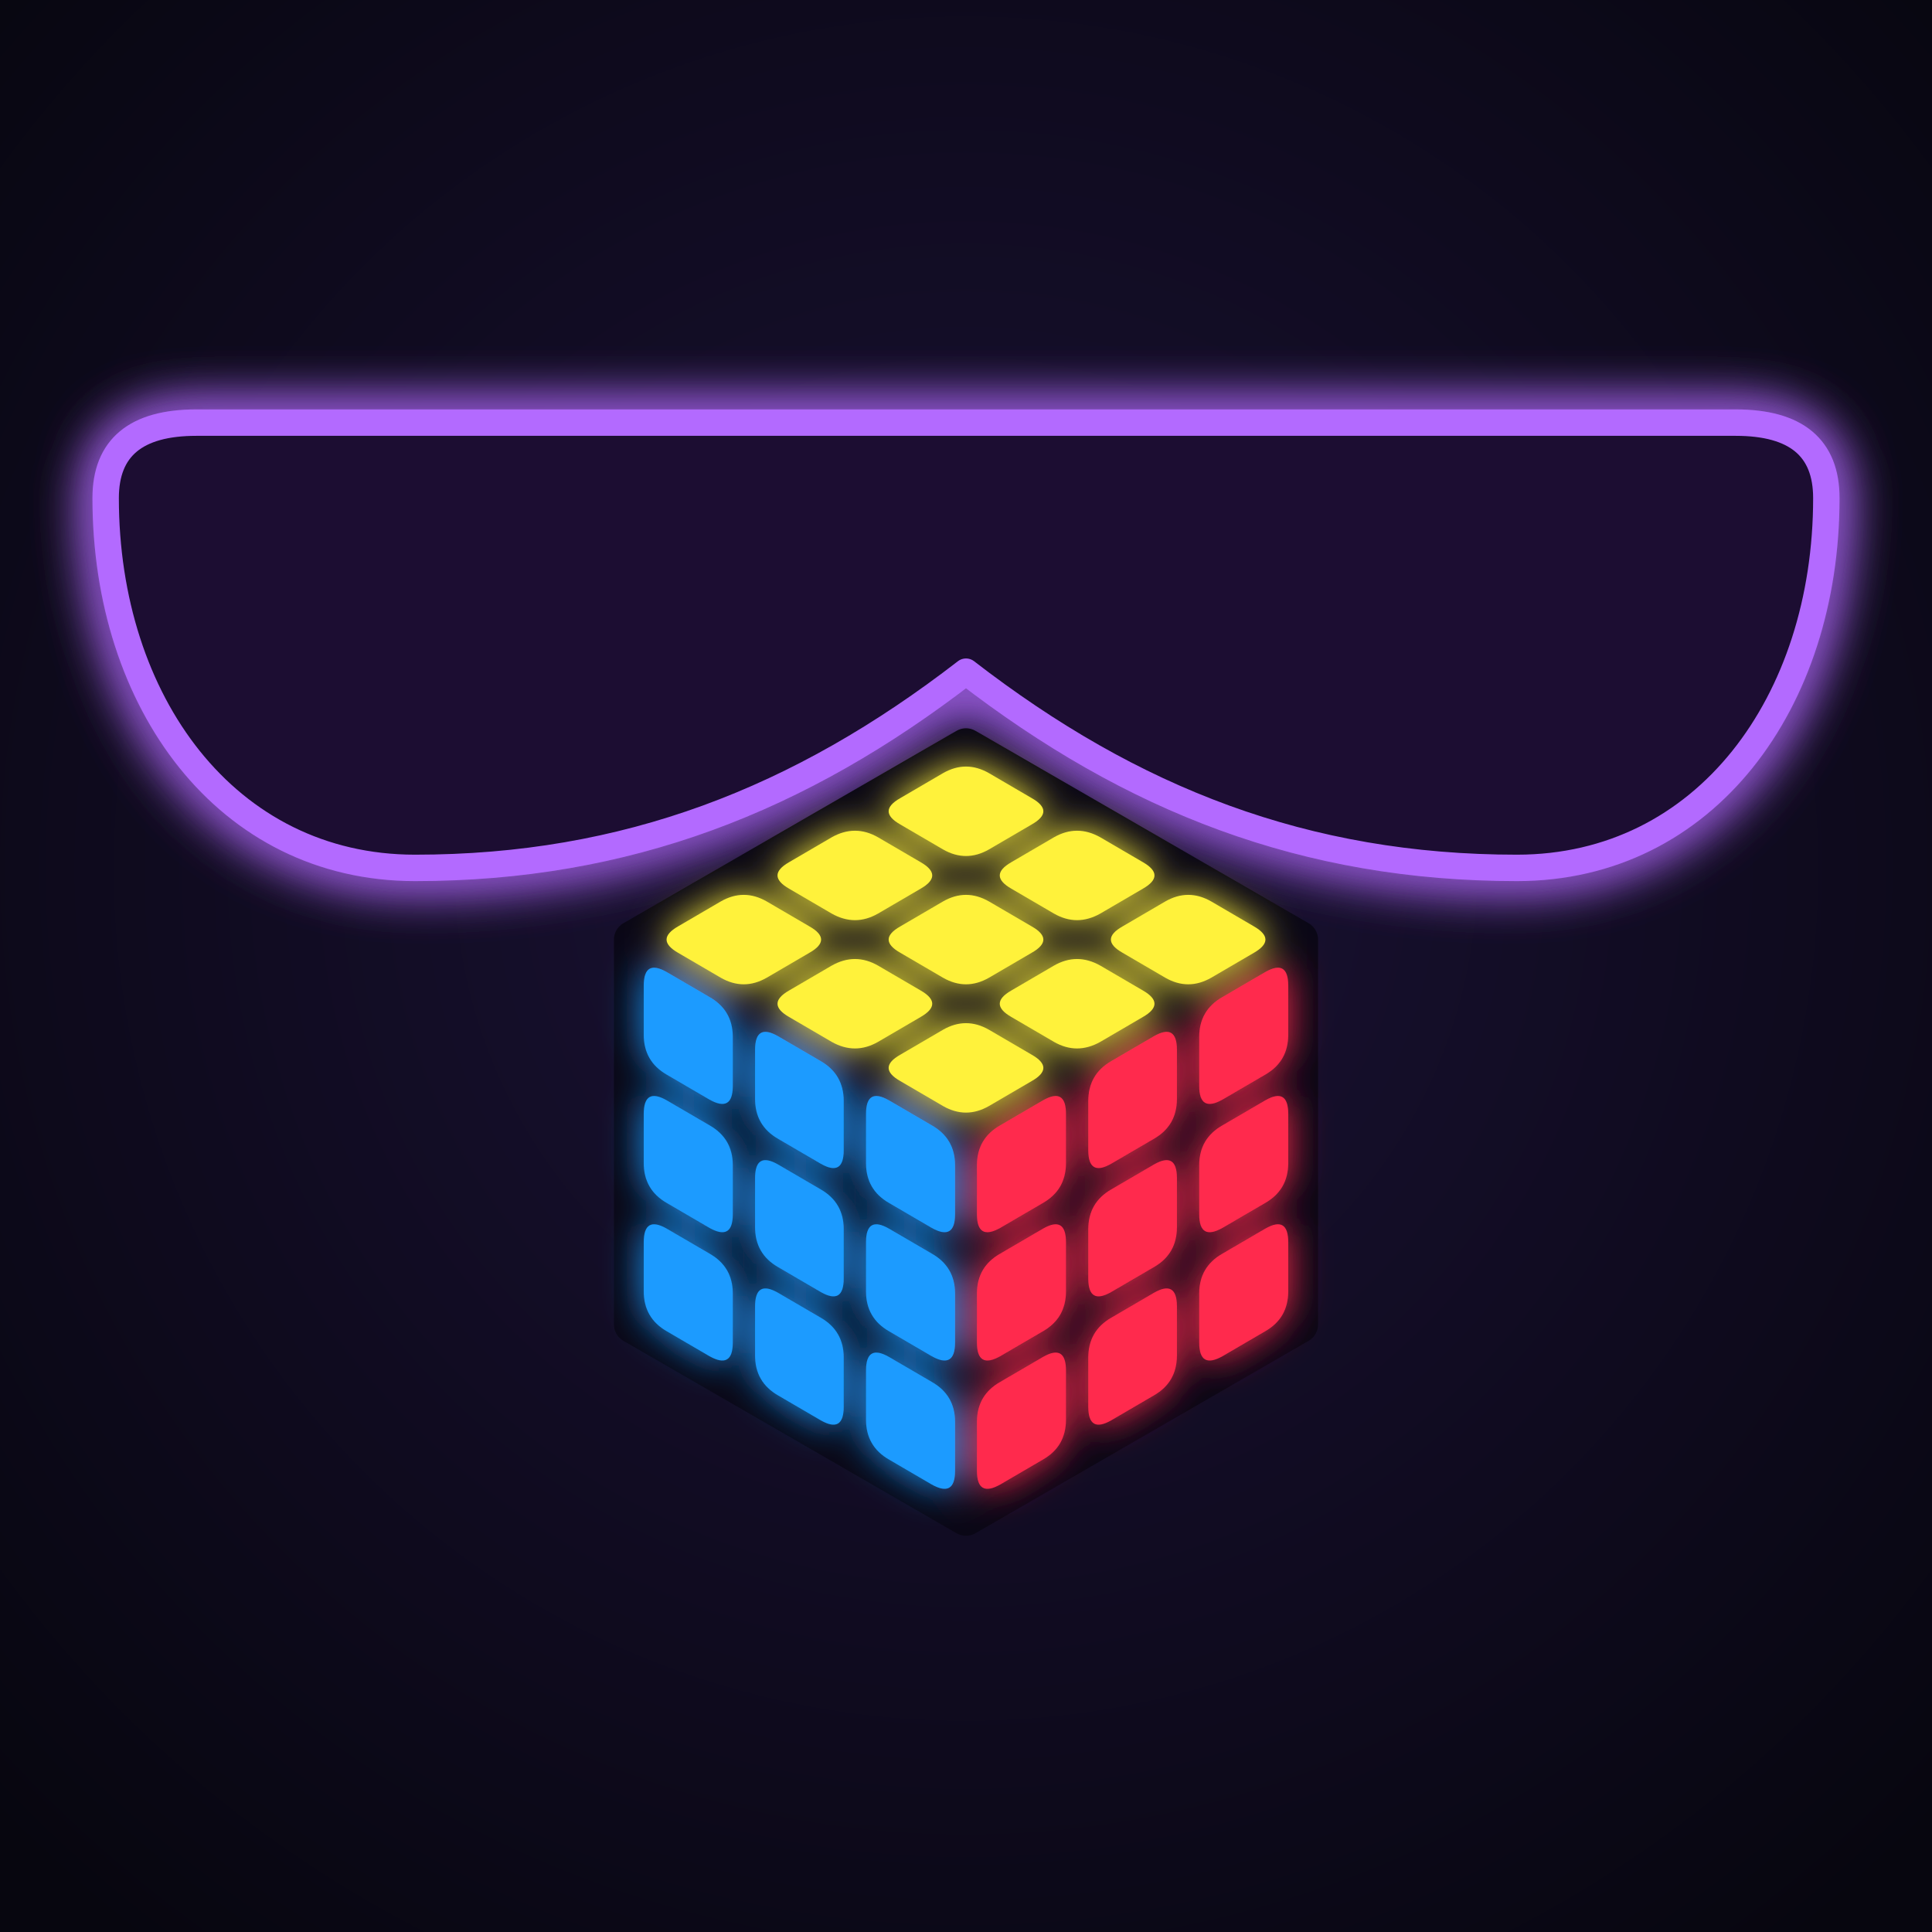
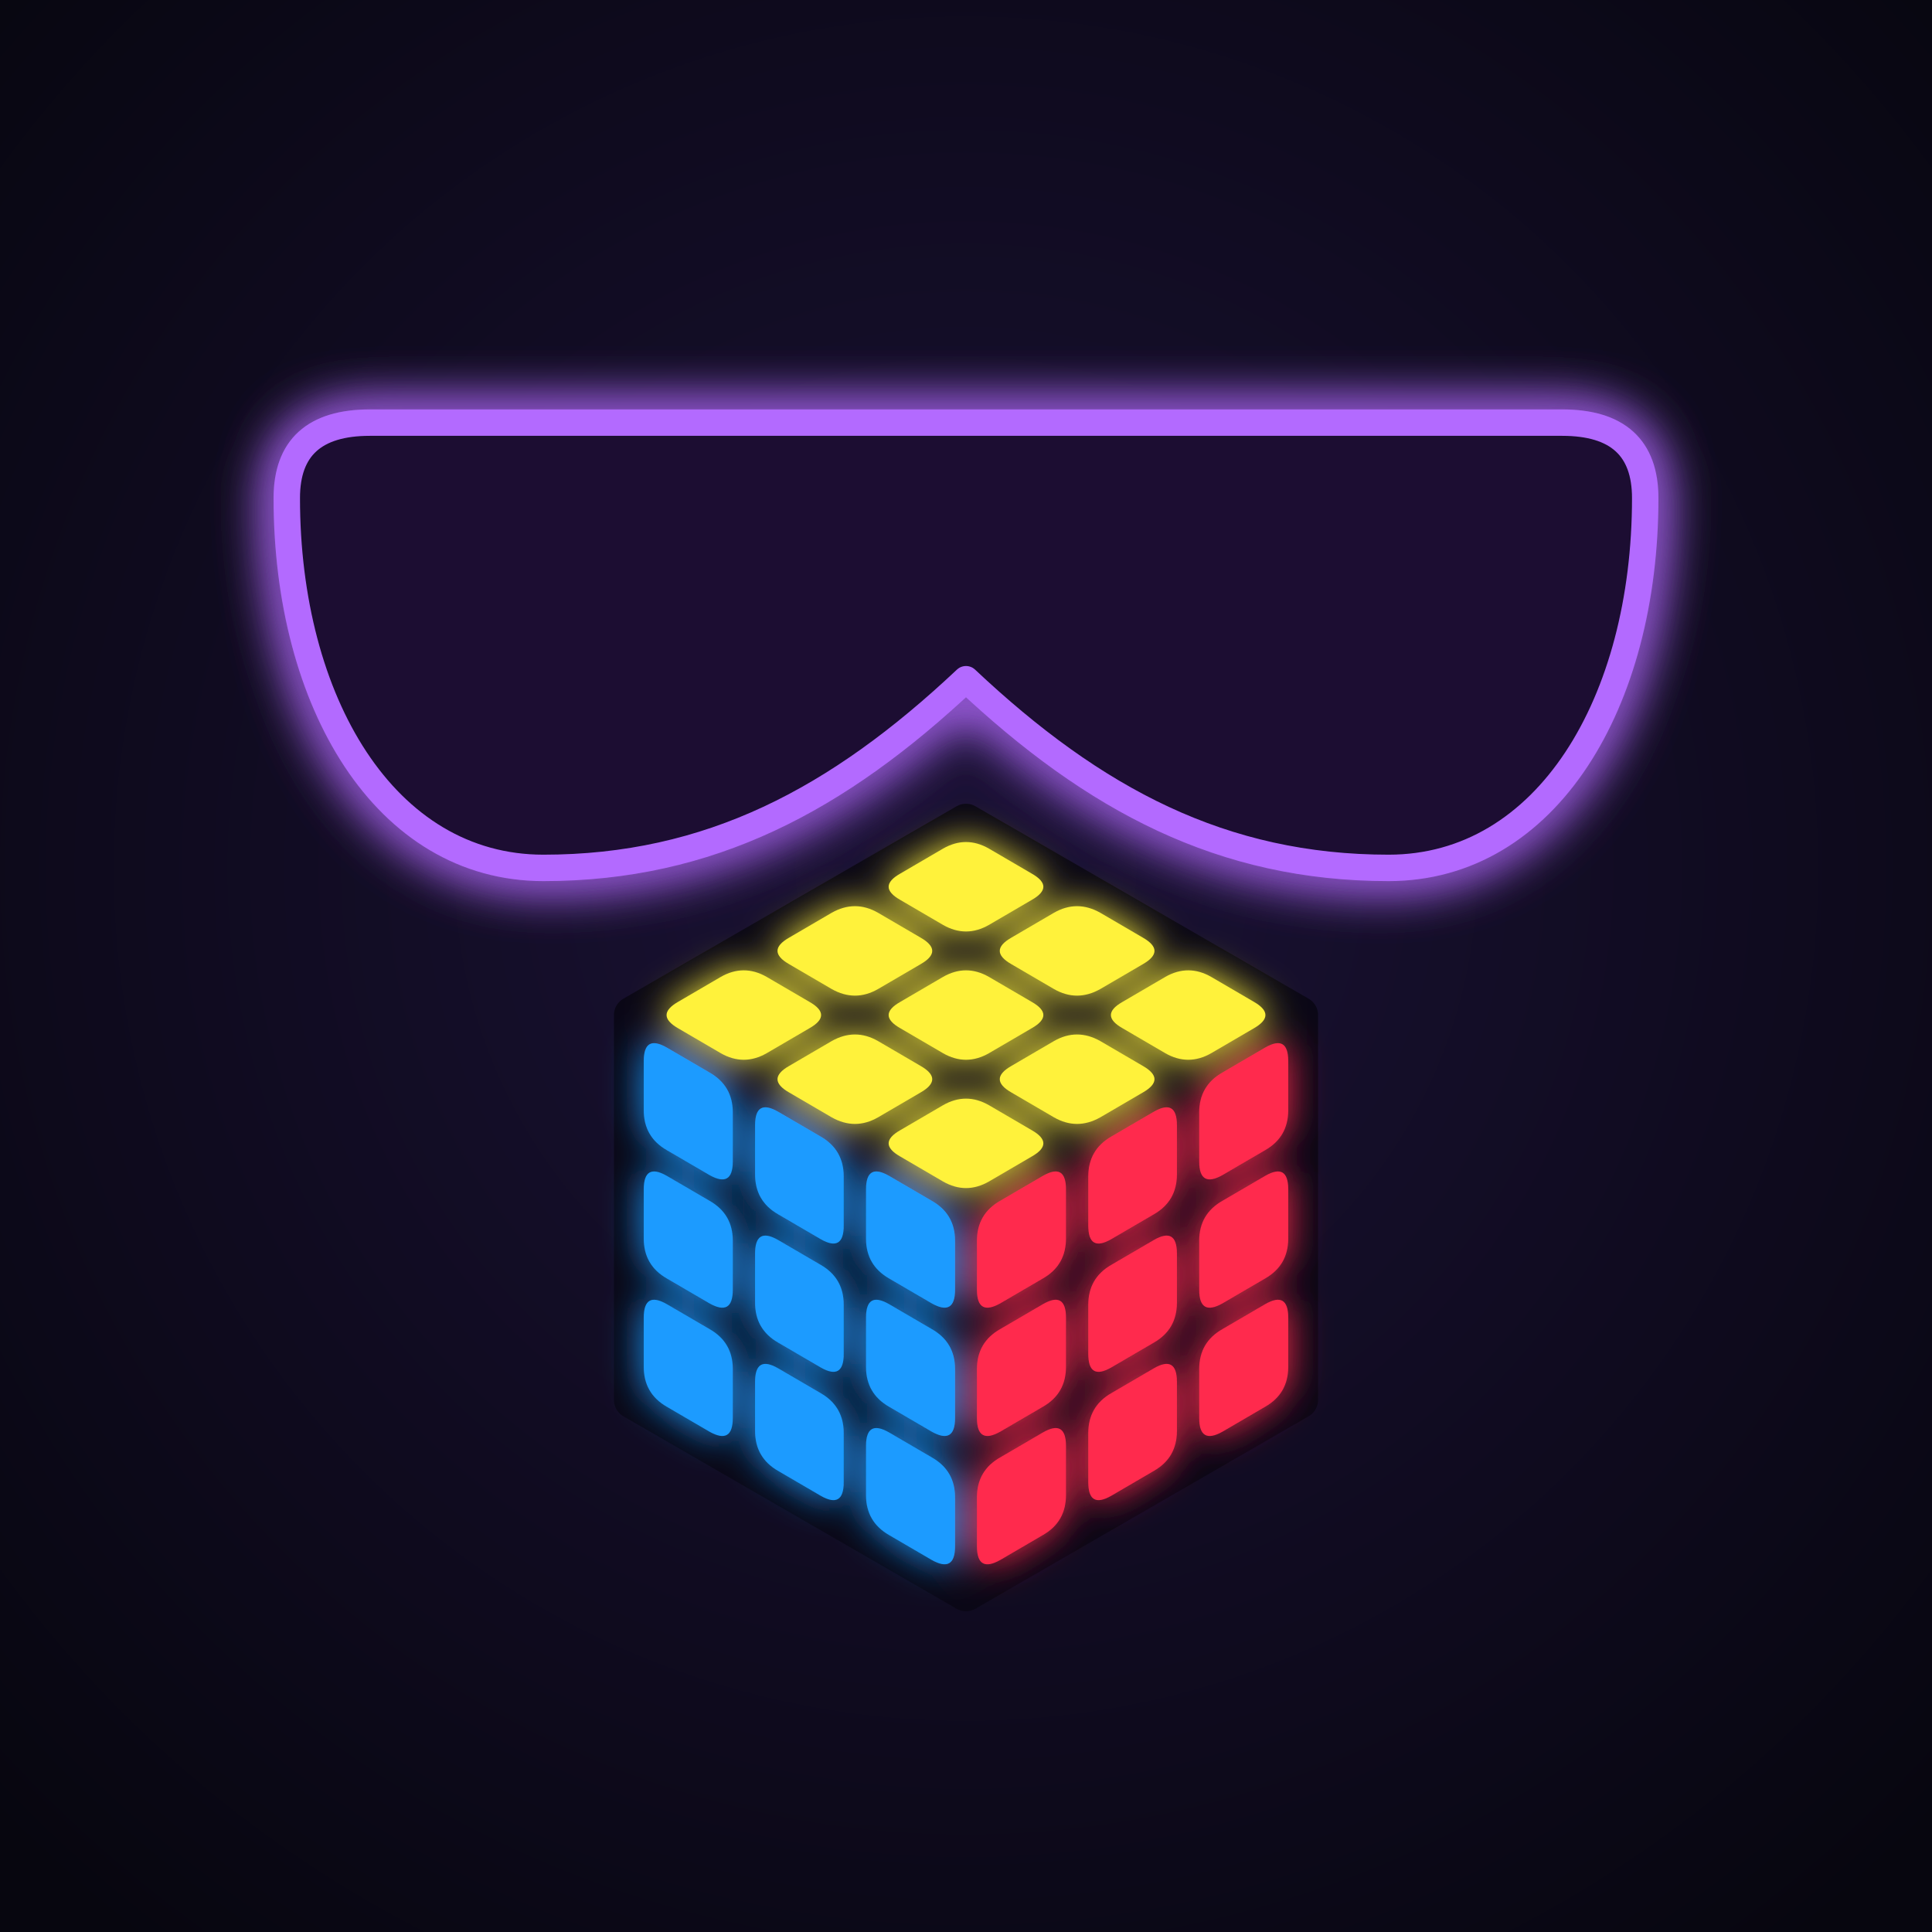
<svg xmlns="http://www.w3.org/2000/svg" viewBox="0 0 512 512" width="512" height="512">
  <defs>
    <radialGradient id="bg" cx="50%" cy="45%" r="70%">
      <stop offset="0" stop-color="#1b1236" />
      <stop offset="1" stop-color="#07060f" />
    </radialGradient>
    <filter id="glow" x="-30%" y="-30%" width="160%" height="160%">
      <feGaussianBlur stdDeviation="7" result="b" />
      <feMerge>
        <feMergeNode in="b" />
        <feMergeNode in="b" />
        <feMergeNode in="SourceGraphic" />
      </feMerge>
    </filter>
    <filter id="glow2" x="-30%" y="-30%" width="160%" height="160%">
      <feGaussianBlur stdDeviation="5" result="b" />
      <feMerge>
        <feMergeNode in="b" />
        <feMergeNode in="SourceGraphic" />
      </feMerge>
    </filter>
  </defs>
  <rect width="512" height="512" fill="url(#bg)" />
  <g transform="translate(256 256) scale(1.0) translate(-256 -256)">
    <g filter="url(#glow)" fill="none" stroke="#b36bff" stroke-width="7" stroke-linejoin="round" stroke-linecap="round">
-       <path d="M52 112 H 460 Q 484 112 484 132 C 484 186, 452 230, 402 230 C 346 230, 300 212, 256 178 C 212 212, 166 230, 110 230 C 60 230, 28 186, 28 132 Q 28 112 52 112 Z" fill="#1a0f33" />
+       <path d="M98 112 H 414 Q 436 112 436 132 C 436 186, 410 230, 368 230 C 324 230, 290 212, 256 180 C 222 212, 188 230, 144 230 C 102 230, 76 186, 76 132 Q 76 112 98 112 Z" fill="#1a0f33" />
    </g>
-     <path d="M256.0 198.0 L344.3 249.0 L344.3 351.0 L256.0 402.0 L167.7 351.0 L167.7 249.0 Z" fill="#0a0716" stroke="#0a0716" stroke-width="10" stroke-linejoin="round" />
+     <path d="M256.0 218.0 L344.3 269.0 L344.3 371.0 L256.0 422.0 L167.7 371.0 L167.7 269.0 Z" fill="#0a0716" stroke="#0a0716" stroke-width="10" stroke-linejoin="round" />
    <g filter="url(#glow2)">
-       <path d="M249.9 204.9 Q256.0 201.4 262.1 204.9 L273.4 211.5 Q279.6 215.0 273.4 218.5 L262.1 225.1 Q256.0 228.6 249.9 225.1 L238.6 218.5 Q232.4 215.0 238.6 211.5 Z" fill="#fff23a" />
-       <path d="M279.3 221.9 Q285.4 218.4 291.6 221.9 L302.9 228.5 Q309.0 232.0 302.9 235.5 L291.6 242.1 Q285.4 245.6 279.3 242.1 L268.0 235.5 Q261.9 232.0 268.0 228.5 Z" fill="#fff23a" />
-       <path d="M308.8 238.9 Q314.9 235.4 321.0 238.9 L332.3 245.5 Q338.4 249.0 332.3 252.5 L321.0 259.1 Q314.9 262.6 308.8 259.1 L297.5 252.5 Q291.3 249.0 297.5 245.5 Z" fill="#fff23a" />
-       <path d="M220.4 221.9 Q226.6 218.4 232.7 221.9 L244.0 228.5 Q250.1 232.0 244.0 235.5 L232.7 242.1 Q226.6 245.6 220.4 242.1 L209.1 235.5 Q203.0 232.0 209.1 228.5 Z" fill="#fff23a" />
-       <path d="M249.9 238.9 Q256.0 235.4 262.1 238.9 L273.4 245.5 Q279.6 249.0 273.4 252.5 L262.1 259.1 Q256.0 262.6 249.9 259.1 L238.6 252.5 Q232.4 249.0 238.6 245.5 Z" fill="#fff23a" />
-       <path d="M279.3 255.9 Q285.4 252.4 291.6 255.9 L302.9 262.5 Q309.0 266.0 302.9 269.5 L291.6 276.1 Q285.4 279.6 279.3 276.1 L268.0 269.5 Q261.9 266.0 268.0 262.5 Z" fill="#fff23a" />
-       <path d="M191.0 238.9 Q197.1 235.4 203.2 238.9 L214.5 245.5 Q220.7 249.0 214.5 252.5 L203.2 259.1 Q197.1 262.6 191.0 259.1 L179.7 252.5 Q173.6 249.0 179.7 245.5 Z" fill="#fff23a" />
-       <path d="M220.4 255.9 Q226.6 252.4 232.7 255.9 L244.0 262.5 Q250.1 266.0 244.0 269.5 L232.7 276.1 Q226.6 279.6 220.4 276.1 L209.1 269.5 Q203.0 266.0 209.1 262.5 Z" fill="#fff23a" />
-       <path d="M249.9 272.9 Q256.0 269.4 262.1 272.9 L273.4 279.5 Q279.6 283.0 273.4 286.5 L262.1 293.1 Q256.0 296.6 249.9 293.1 L238.6 286.5 Q232.4 283.0 238.6 279.5 Z" fill="#fff23a" />
-       <path d="M170.6 261.2 Q170.6 254.1 176.7 257.6 L188.0 264.2 Q194.2 267.7 194.2 274.8 L194.2 287.8 Q194.2 294.9 188.0 291.4 L176.7 284.8 Q170.6 281.3 170.6 274.2 Z" fill="#1f9bff" />
-       <path d="M200.1 278.2 Q200.1 271.1 206.2 274.6 L217.5 281.2 Q223.6 284.7 223.6 291.8 L223.6 304.8 Q223.6 311.9 217.5 308.4 L206.2 301.8 Q200.1 298.3 200.1 291.2 Z" fill="#1f9bff" />
-       <path d="M229.5 295.2 Q229.5 288.1 235.6 291.6 L246.9 298.2 Q253.1 301.7 253.1 308.8 L253.1 321.8 Q253.1 328.9 246.9 325.4 L235.6 318.8 Q229.5 315.3 229.5 308.2 Z" fill="#1f9bff" />
-       <path d="M170.6 295.2 Q170.6 288.1 176.7 291.6 L188.0 298.2 Q194.2 301.7 194.2 308.8 L194.2 321.8 Q194.2 328.9 188.0 325.4 L176.7 318.8 Q170.6 315.3 170.6 308.2 Z" fill="#1f9bff" />
-       <path d="M200.1 312.2 Q200.1 305.1 206.2 308.6 L217.5 315.2 Q223.6 318.7 223.6 325.8 L223.6 338.8 Q223.6 345.9 217.5 342.4 L206.2 335.8 Q200.1 332.3 200.1 325.2 Z" fill="#1f9bff" />
-       <path d="M229.5 329.2 Q229.5 322.1 235.6 325.6 L246.9 332.2 Q253.1 335.7 253.1 342.8 L253.1 355.8 Q253.1 362.9 246.9 359.4 L235.6 352.8 Q229.5 349.3 229.5 342.2 Z" fill="#1f9bff" />
-       <path d="M170.6 329.2 Q170.6 322.1 176.7 325.6 L188.0 332.2 Q194.2 335.7 194.2 342.8 L194.2 355.8 Q194.2 362.9 188.0 359.4 L176.7 352.8 Q170.6 349.3 170.6 342.2 Z" fill="#1f9bff" />
-       <path d="M200.1 346.2 Q200.1 339.1 206.2 342.6 L217.5 349.2 Q223.6 352.7 223.6 359.8 L223.6 372.8 Q223.6 379.9 217.5 376.4 L206.2 369.8 Q200.1 366.3 200.1 359.2 Z" fill="#1f9bff" />
-       <path d="M229.5 363.2 Q229.5 356.1 235.6 359.6 L246.9 366.2 Q253.1 369.7 253.1 376.8 L253.1 389.8 Q253.1 396.9 246.9 393.4 L235.6 386.8 Q229.5 383.3 229.5 376.2 Z" fill="#1f9bff" />
-       <path d="M258.9 308.8 Q258.9 301.7 265.1 298.2 L276.4 291.6 Q282.5 288.1 282.5 295.2 L282.5 308.2 Q282.5 315.3 276.4 318.8 L265.1 325.4 Q258.9 328.9 258.9 321.8 Z" fill="#ff2b4e" />
-       <path d="M288.4 291.8 Q288.4 284.7 294.5 281.2 L305.8 274.6 Q311.9 271.1 311.9 278.2 L311.9 291.2 Q311.9 298.3 305.8 301.8 L294.5 308.4 Q288.4 311.9 288.4 304.8 Z" fill="#ff2b4e" />
-       <path d="M317.8 274.8 Q317.8 267.7 324.0 264.2 L335.3 257.6 Q341.4 254.1 341.4 261.2 L341.4 274.2 Q341.4 281.3 335.3 284.8 L324.0 291.4 Q317.8 294.9 317.8 287.8 Z" fill="#ff2b4e" />
-       <path d="M258.9 342.8 Q258.9 335.7 265.1 332.2 L276.4 325.6 Q282.5 322.1 282.5 329.2 L282.5 342.2 Q282.5 349.3 276.4 352.8 L265.1 359.4 Q258.9 362.9 258.9 355.8 Z" fill="#ff2b4e" />
-       <path d="M288.4 325.8 Q288.4 318.7 294.5 315.2 L305.8 308.6 Q311.9 305.1 311.9 312.2 L311.9 325.2 Q311.9 332.3 305.8 335.8 L294.5 342.4 Q288.4 345.9 288.4 338.8 Z" fill="#ff2b4e" />
-       <path d="M317.8 308.8 Q317.8 301.7 324.0 298.2 L335.3 291.6 Q341.4 288.1 341.4 295.2 L341.4 308.2 Q341.4 315.3 335.3 318.8 L324.0 325.4 Q317.8 328.9 317.8 321.8 Z" fill="#ff2b4e" />
-       <path d="M258.9 376.8 Q258.9 369.7 265.1 366.2 L276.4 359.6 Q282.5 356.1 282.5 363.2 L282.5 376.2 Q282.5 383.3 276.4 386.8 L265.1 393.4 Q258.9 396.9 258.9 389.8 Z" fill="#ff2b4e" />
-       <path d="M288.4 359.8 Q288.4 352.7 294.5 349.2 L305.8 342.6 Q311.9 339.1 311.9 346.2 L311.9 359.2 Q311.9 366.3 305.8 369.8 L294.5 376.4 Q288.4 379.9 288.4 372.8 Z" fill="#ff2b4e" />
-       <path d="M317.8 342.8 Q317.8 335.7 324.0 332.2 L335.3 325.6 Q341.4 322.1 341.4 329.2 L341.4 342.2 Q341.4 349.3 335.3 352.8 L324.0 359.4 Q317.8 362.9 317.8 355.8 Z" fill="#ff2b4e" />
+       <path d="M249.9 224.9 Q256.0 221.4 262.1 224.9 L273.4 231.5 Q279.6 235.0 273.4 238.5 L262.1 245.1 Q256.0 248.6 249.9 245.1 L238.6 238.5 Q232.4 235.0 238.6 231.5 Z" fill="#fff23a" />
+       <path d="M279.3 241.9 Q285.4 238.4 291.6 241.9 L302.9 248.5 Q309.0 252.0 302.9 255.5 L291.6 262.1 Q285.4 265.6 279.3 262.1 L268.0 255.5 Q261.9 252.0 268.0 248.5 Z" fill="#fff23a" />
+       <path d="M308.8 258.9 Q314.9 255.4 321.0 258.9 L332.3 265.5 Q338.4 269.0 332.3 272.5 L321.0 279.1 Q314.9 282.6 308.8 279.1 L297.5 272.5 Q291.3 269.0 297.5 265.5 Z" fill="#fff23a" />
+       <path d="M220.4 241.9 Q226.6 238.4 232.7 241.9 L244.0 248.5 Q250.1 252.0 244.0 255.5 L232.7 262.1 Q226.6 265.6 220.4 262.1 L209.1 255.5 Q203.0 252.0 209.1 248.5 Z" fill="#fff23a" />
+       <path d="M249.9 258.9 Q256.0 255.4 262.1 258.9 L273.4 265.5 Q279.6 269.0 273.4 272.5 L262.1 279.1 Q256.0 282.6 249.9 279.1 L238.6 272.5 Q232.4 269.0 238.6 265.5 Z" fill="#fff23a" />
+       <path d="M279.3 275.9 Q285.4 272.4 291.6 275.9 L302.9 282.5 Q309.0 286.0 302.9 289.5 L291.6 296.1 Q285.4 299.6 279.3 296.1 L268.0 289.5 Q261.9 286.0 268.0 282.5 Z" fill="#fff23a" />
+       <path d="M191.0 258.9 Q197.1 255.4 203.2 258.9 L214.5 265.5 Q220.7 269.0 214.5 272.5 L203.2 279.1 Q197.1 282.6 191.0 279.1 L179.7 272.5 Q173.6 269.0 179.7 265.5 Z" fill="#fff23a" />
+       <path d="M220.4 275.9 Q226.6 272.4 232.7 275.9 L244.0 282.5 Q250.1 286.0 244.0 289.5 L232.7 296.1 Q226.6 299.6 220.4 296.1 L209.1 289.5 Q203.0 286.0 209.1 282.5 Z" fill="#fff23a" />
+       <path d="M249.9 292.9 Q256.0 289.4 262.1 292.9 L273.4 299.5 Q279.6 303.0 273.4 306.5 L262.1 313.1 Q256.0 316.6 249.9 313.1 L238.6 306.5 Q232.4 303.0 238.6 299.5 Z" fill="#fff23a" />
+       <path d="M170.6 281.2 Q170.6 274.1 176.7 277.6 L188.0 284.2 Q194.2 287.7 194.2 294.8 L194.2 307.8 Q194.2 314.9 188.0 311.4 L176.7 304.8 Q170.6 301.3 170.6 294.2 Z" fill="#1f9bff" />
+       <path d="M200.1 298.2 Q200.1 291.1 206.2 294.6 L217.5 301.2 Q223.6 304.7 223.6 311.8 L223.6 324.8 Q223.6 331.9 217.5 328.4 L206.2 321.8 Q200.1 318.3 200.1 311.2 Z" fill="#1f9bff" />
+       <path d="M229.5 315.2 Q229.5 308.1 235.6 311.6 L246.9 318.2 Q253.1 321.7 253.1 328.8 L253.1 341.8 Q253.1 348.9 246.9 345.4 L235.6 338.8 Q229.5 335.3 229.5 328.2 Z" fill="#1f9bff" />
+       <path d="M170.6 315.2 Q170.6 308.1 176.7 311.6 L188.0 318.2 Q194.2 321.7 194.2 328.8 L194.2 341.8 Q194.2 348.9 188.0 345.4 L176.7 338.8 Q170.6 335.3 170.6 328.2 Z" fill="#1f9bff" />
+       <path d="M200.1 332.2 Q200.1 325.1 206.2 328.6 L217.5 335.2 Q223.6 338.7 223.6 345.8 L223.6 358.8 Q223.6 365.9 217.5 362.4 L206.2 355.8 Q200.1 352.3 200.1 345.2 Z" fill="#1f9bff" />
+       <path d="M229.5 349.2 Q229.5 342.1 235.6 345.6 L246.9 352.2 Q253.1 355.7 253.1 362.8 L253.1 375.8 Q253.1 382.9 246.9 379.4 L235.6 372.8 Q229.5 369.3 229.5 362.2 Z" fill="#1f9bff" />
+       <path d="M170.6 349.2 Q170.6 342.1 176.7 345.6 L188.0 352.2 Q194.2 355.7 194.2 362.8 L194.2 375.8 Q194.2 382.9 188.0 379.4 L176.7 372.8 Q170.6 369.3 170.6 362.2 Z" fill="#1f9bff" />
+       <path d="M200.1 366.2 Q200.1 359.1 206.2 362.6 L217.5 369.2 Q223.6 372.7 223.6 379.8 L223.6 392.8 Q223.6 399.9 217.5 396.4 L206.2 389.8 Q200.1 386.3 200.1 379.2 Z" fill="#1f9bff" />
+       <path d="M229.5 383.2 Q229.5 376.1 235.6 379.6 L246.9 386.2 Q253.1 389.7 253.1 396.8 L253.1 409.8 Q253.1 416.9 246.9 413.4 L235.6 406.8 Q229.5 403.3 229.5 396.2 Z" fill="#1f9bff" />
+       <path d="M258.9 328.8 Q258.9 321.7 265.1 318.2 L276.4 311.6 Q282.5 308.1 282.5 315.2 L282.5 328.2 Q282.5 335.3 276.4 338.8 L265.1 345.4 Q258.9 348.9 258.9 341.8 Z" fill="#ff2b4e" />
+       <path d="M288.4 311.8 Q288.4 304.7 294.5 301.2 L305.8 294.6 Q311.9 291.1 311.9 298.2 L311.9 311.2 Q311.9 318.3 305.8 321.8 L294.5 328.4 Q288.4 331.9 288.4 324.8 Z" fill="#ff2b4e" />
+       <path d="M317.8 294.8 Q317.8 287.7 324.0 284.2 L335.3 277.6 Q341.4 274.1 341.4 281.2 L341.4 294.2 Q341.4 301.3 335.3 304.8 L324.0 311.4 Q317.8 314.9 317.8 307.8 Z" fill="#ff2b4e" />
+       <path d="M258.9 362.8 Q258.9 355.7 265.1 352.2 L276.4 345.6 Q282.5 342.1 282.5 349.2 L282.5 362.2 Q282.5 369.3 276.4 372.8 L265.1 379.4 Q258.9 382.9 258.9 375.8 Z" fill="#ff2b4e" />
+       <path d="M288.4 345.8 Q288.4 338.7 294.5 335.2 L305.8 328.6 Q311.9 325.1 311.9 332.2 L311.9 345.2 Q311.9 352.3 305.8 355.8 L294.5 362.4 Q288.4 365.9 288.4 358.8 Z" fill="#ff2b4e" />
+       <path d="M317.8 328.8 Q317.8 321.7 324.0 318.2 L335.3 311.6 Q341.4 308.1 341.4 315.2 L341.4 328.2 Q341.4 335.3 335.3 338.8 L324.0 345.4 Q317.8 348.9 317.8 341.8 Z" fill="#ff2b4e" />
+       <path d="M258.9 396.8 Q258.9 389.7 265.1 386.2 L276.4 379.6 Q282.5 376.1 282.5 383.2 L282.5 396.2 Q282.5 403.3 276.4 406.8 L265.1 413.4 Q258.9 416.9 258.9 409.8 Z" fill="#ff2b4e" />
+       <path d="M288.4 379.8 Q288.4 372.7 294.5 369.2 L305.8 362.6 Q311.9 359.1 311.9 366.2 L311.9 379.2 Q311.9 386.3 305.8 389.8 L294.5 396.4 Q288.4 399.9 288.4 392.8 Z" fill="#ff2b4e" />
+       <path d="M317.8 362.8 Q317.8 355.7 324.0 352.2 L335.3 345.6 Q341.4 342.1 341.4 349.2 L341.4 362.2 Q341.4 369.3 335.3 372.8 L324.0 379.4 Q317.8 382.9 317.8 375.8 Z" fill="#ff2b4e" />
    </g>
  </g>
</svg>
